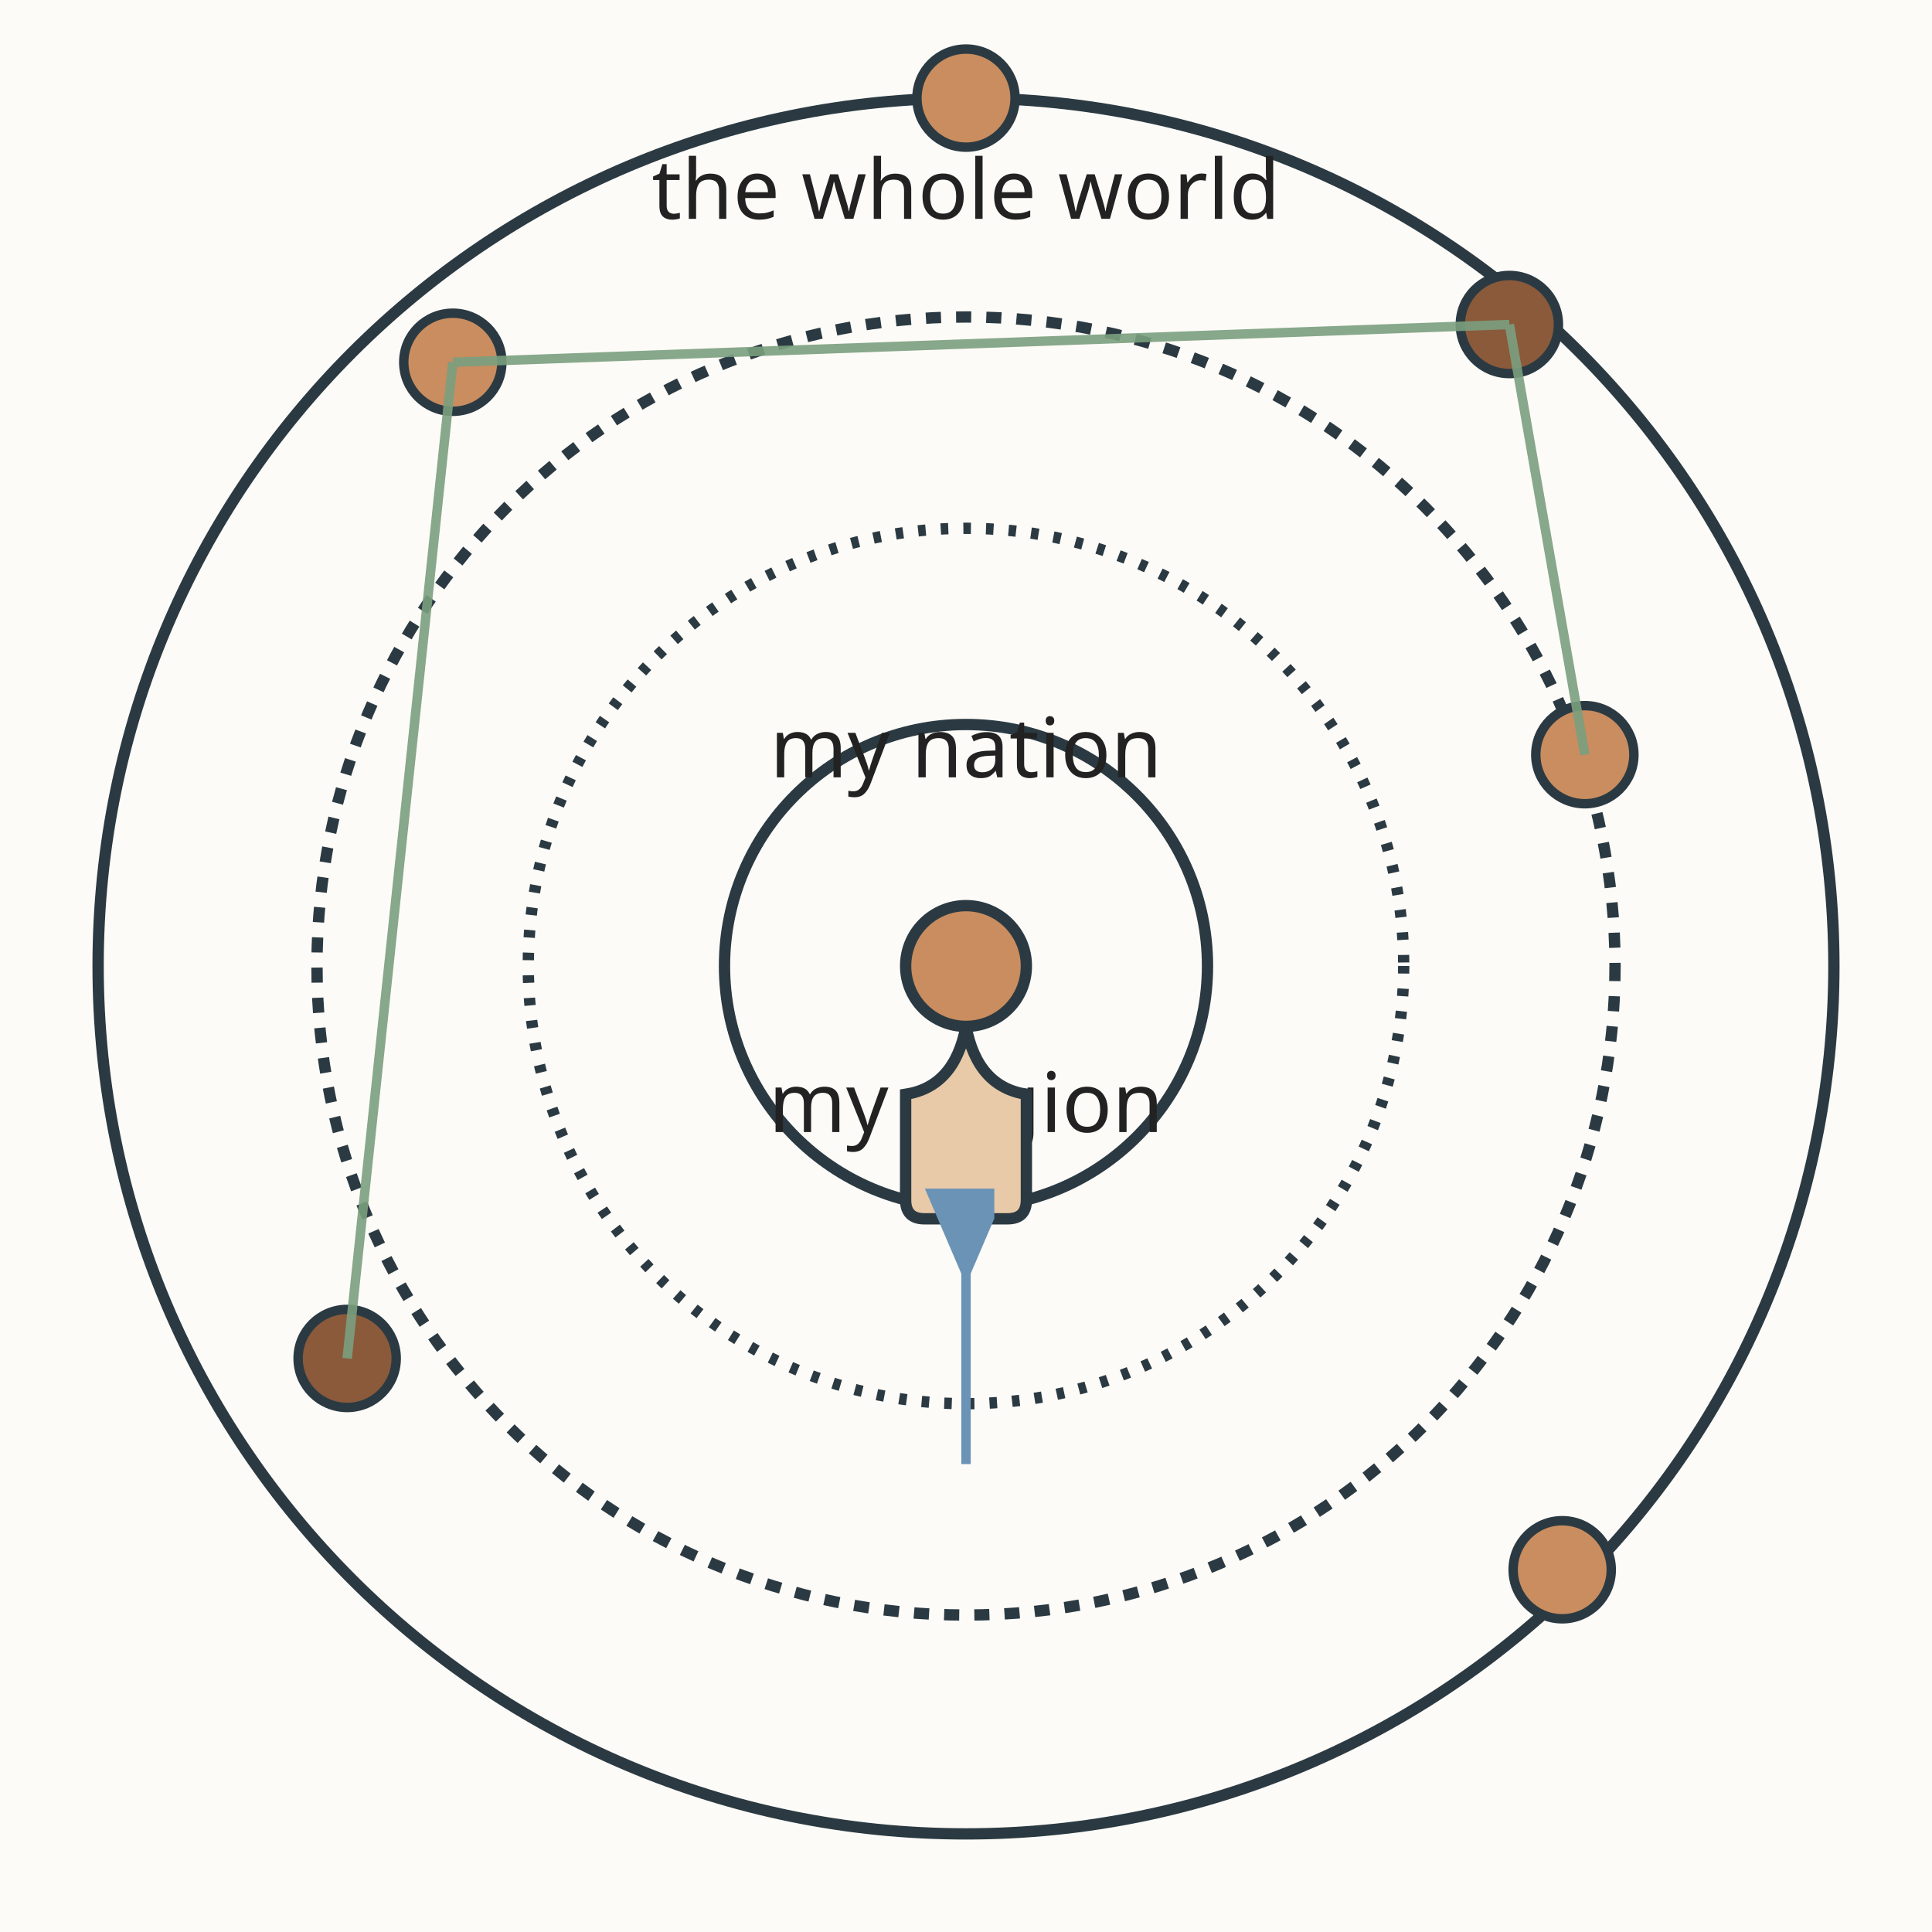
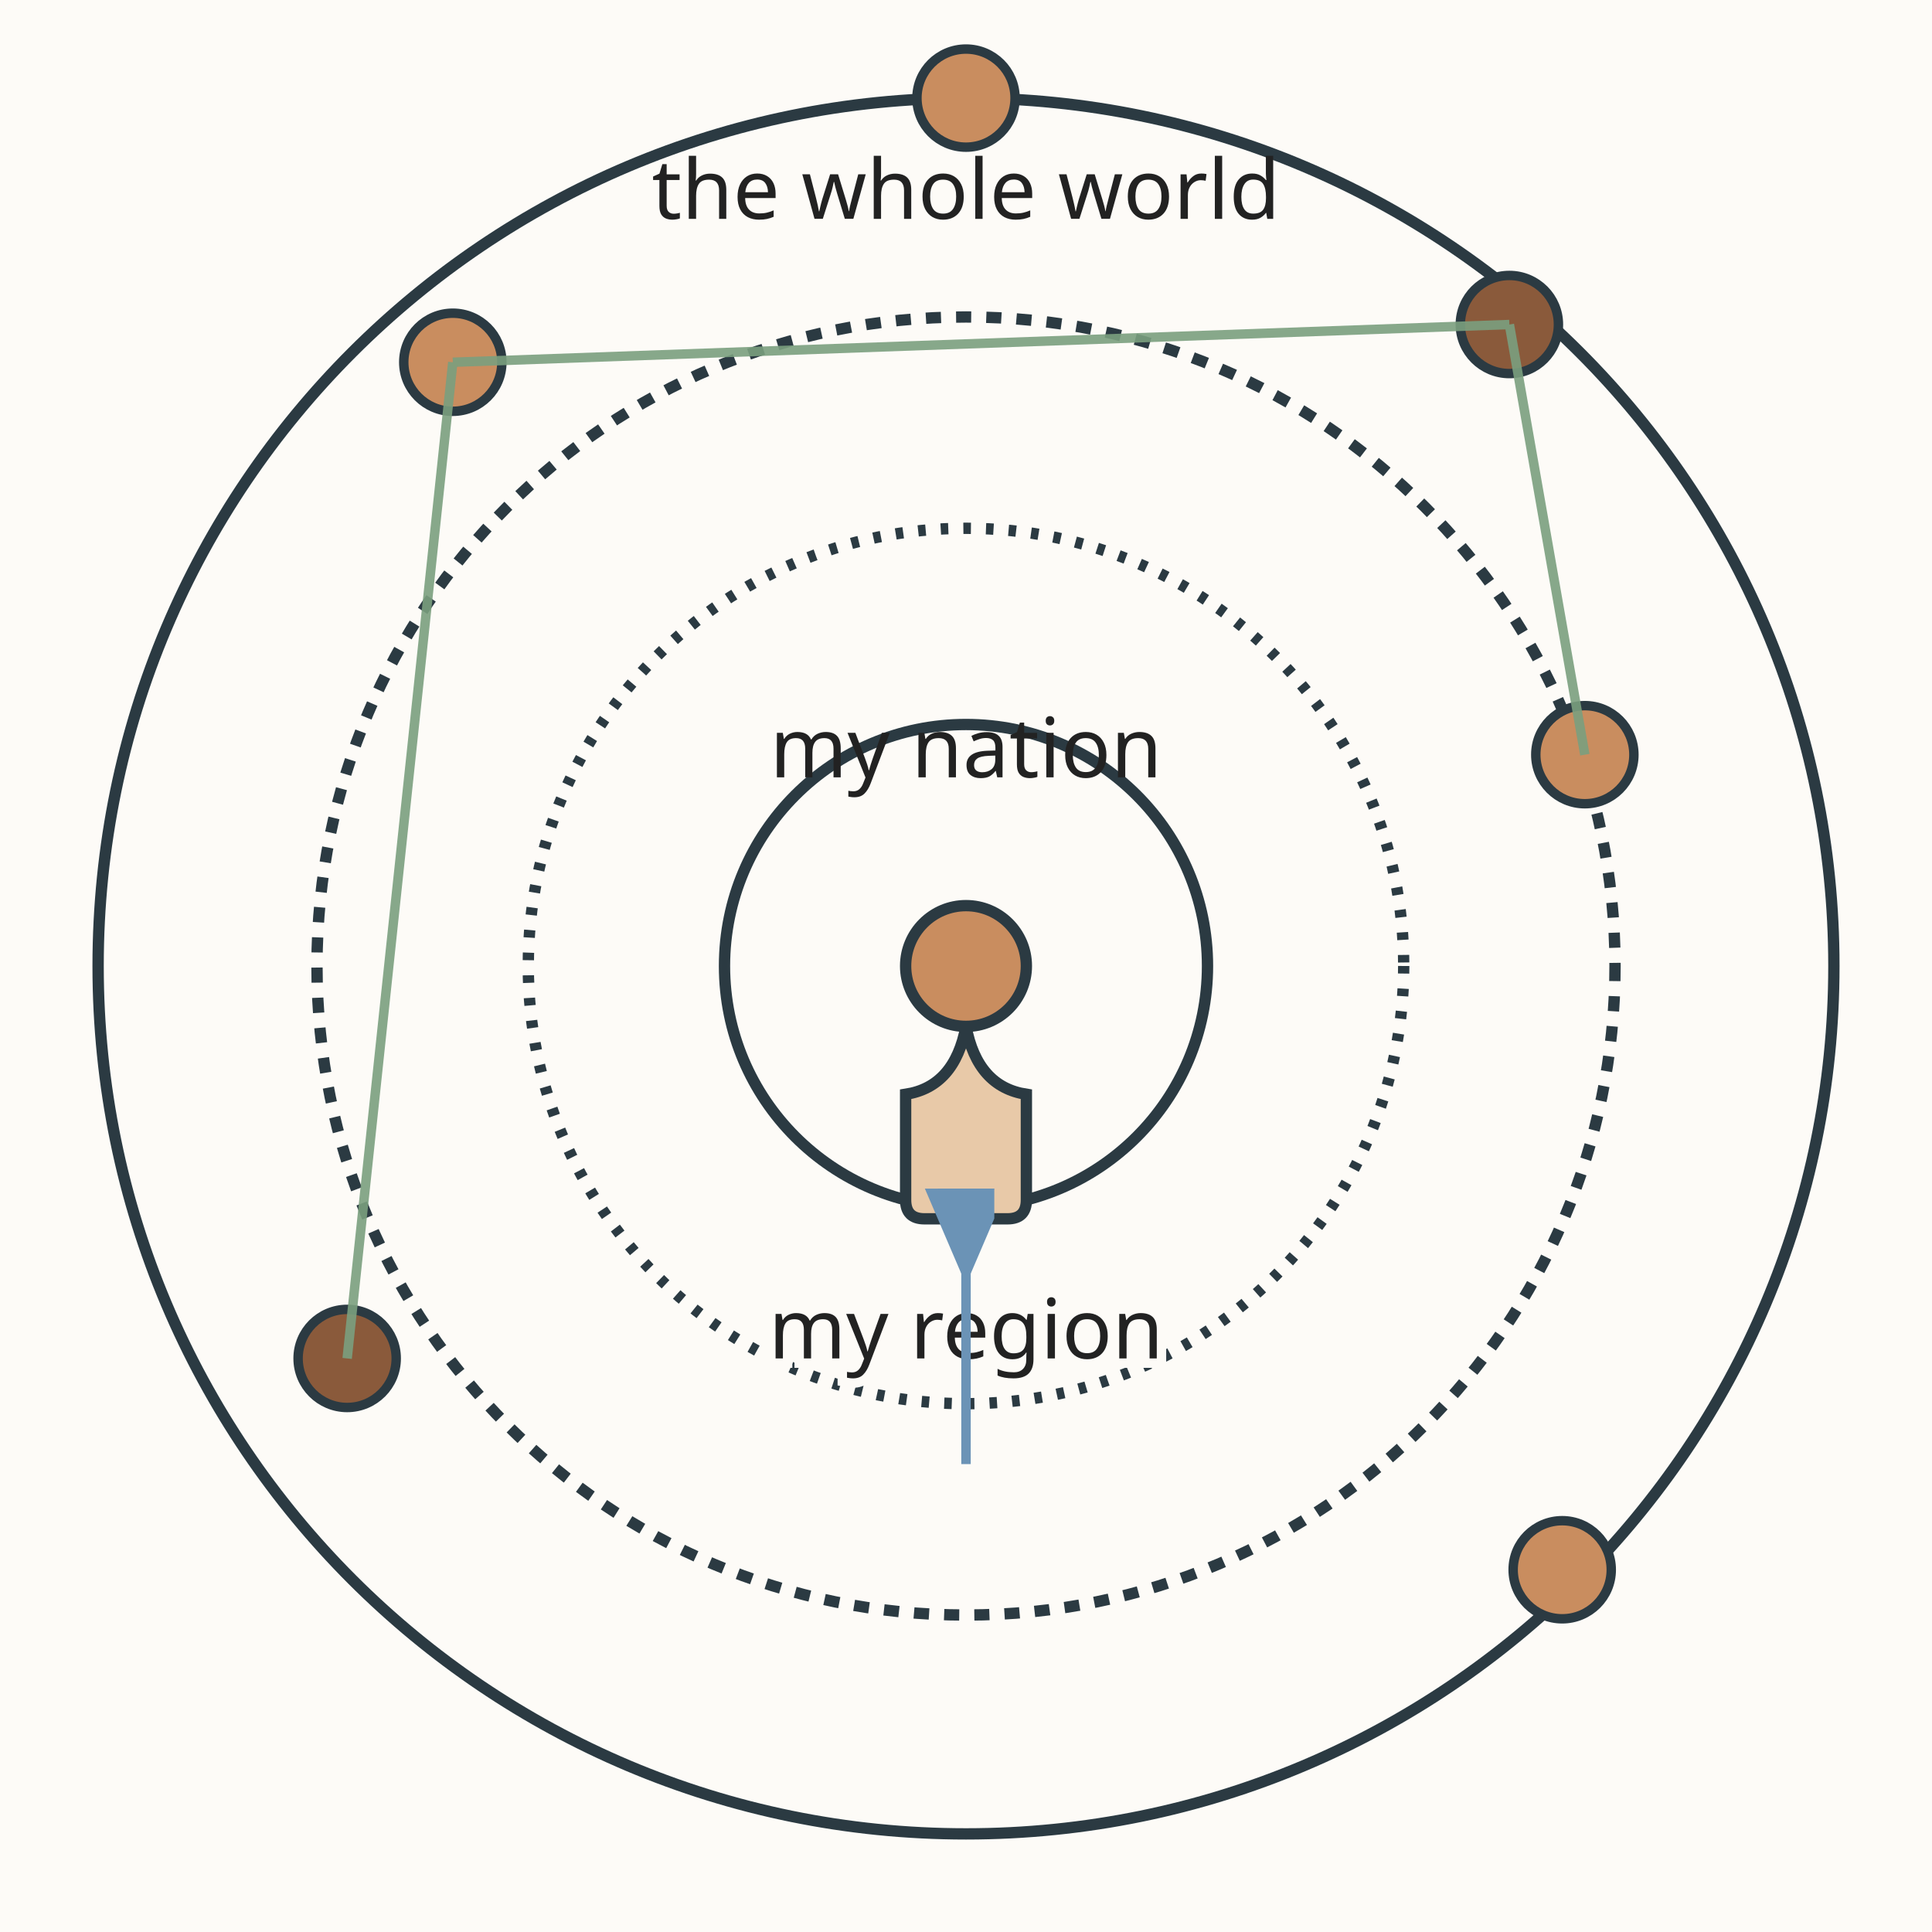
<svg xmlns="http://www.w3.org/2000/svg" viewBox="0 0 512 512" role="img" aria-labelledby="title-L-10-012-04-doorstep-to-world desc-L-10-012-04-doorstep-to-world">
  <rect width="512" height="512" fill="#fdfbf7" />
  <g fill="none" stroke="#2b3a42">
    <circle cx="256" cy="256" r="230" stroke-width="3" />
    <circle cx="256" cy="256" r="172" stroke-width="3" stroke-dasharray="4 4" />
    <circle cx="256" cy="256" r="116" stroke-width="3" stroke-dasharray="2 4" />
    <circle cx="256" cy="256" r="64" stroke-width="3" />
  </g>
  <g font-family="sans-serif" font-size="22" fill="#222222" text-anchor="middle">
    <text x="256" y="58">the whole world</text>
    <text x="256" y="206">my nation</text>
-     <text x="256" y="300">my region</text>
+     <text x="256" y="360" stroke="#fdfbf7" stroke-width="5" paint-order="stroke">my region</text>
  </g>
  <g stroke="#2b3a42" stroke-width="3" fill="none">
    <circle cx="256" cy="256" r="16" fill="#c98d5f" />
    <path d="M 256 272 q -3 16 -16 18 l 0 28 q 0 5 5 5 l 22 0 q 5 0 5 -5 l 0 -28 q -13 -2 -16 -18 z" fill="#e8c9a8" />
  </g>
  <g fill="#e0a458" stroke="#2b3a42" stroke-width="2.5">
    <circle cx="120" cy="96" r="13" fill="#c98d5f" />
    <circle cx="400" cy="86" r="13" fill="#8a5a3b" />
    <circle cx="420" cy="200" r="13" fill="#c98d5f" />
    <circle cx="92" cy="360" r="13" fill="#8a5a3b" />
    <circle cx="256" cy="26" r="13" fill="#c98d5f" />
    <circle cx="414" cy="416" r="13" fill="#c98d5f" />
  </g>
  <g stroke="#7a9e7e" stroke-width="2.5" fill="none" opacity="0.9">
    <line x1="120" y1="96" x2="400" y2="86" />
    <line x1="400" y1="86" x2="420" y2="200" />
    <line x1="120" y1="96" x2="92" y2="360" />
  </g>
  <g stroke="#6b93b6" stroke-width="2.5" fill="none" marker-end="url(#a2-L-10-012-04-doorstep-to-world)" marker-start="url(#a2-L-10-012-04-doorstep-to-world)">
    <defs>
      <marker id="a2-L-10-012-04-doorstep-to-world" markerWidth="9" markerHeight="9" refX="6" refY="3" orient="auto">
        <path d="M0,0 L7,3 L0,6 z" fill="#6b93b6" />
      </marker>
    </defs>
    <line x1="256" y1="330" x2="256" y2="388" />
  </g>
</svg>
